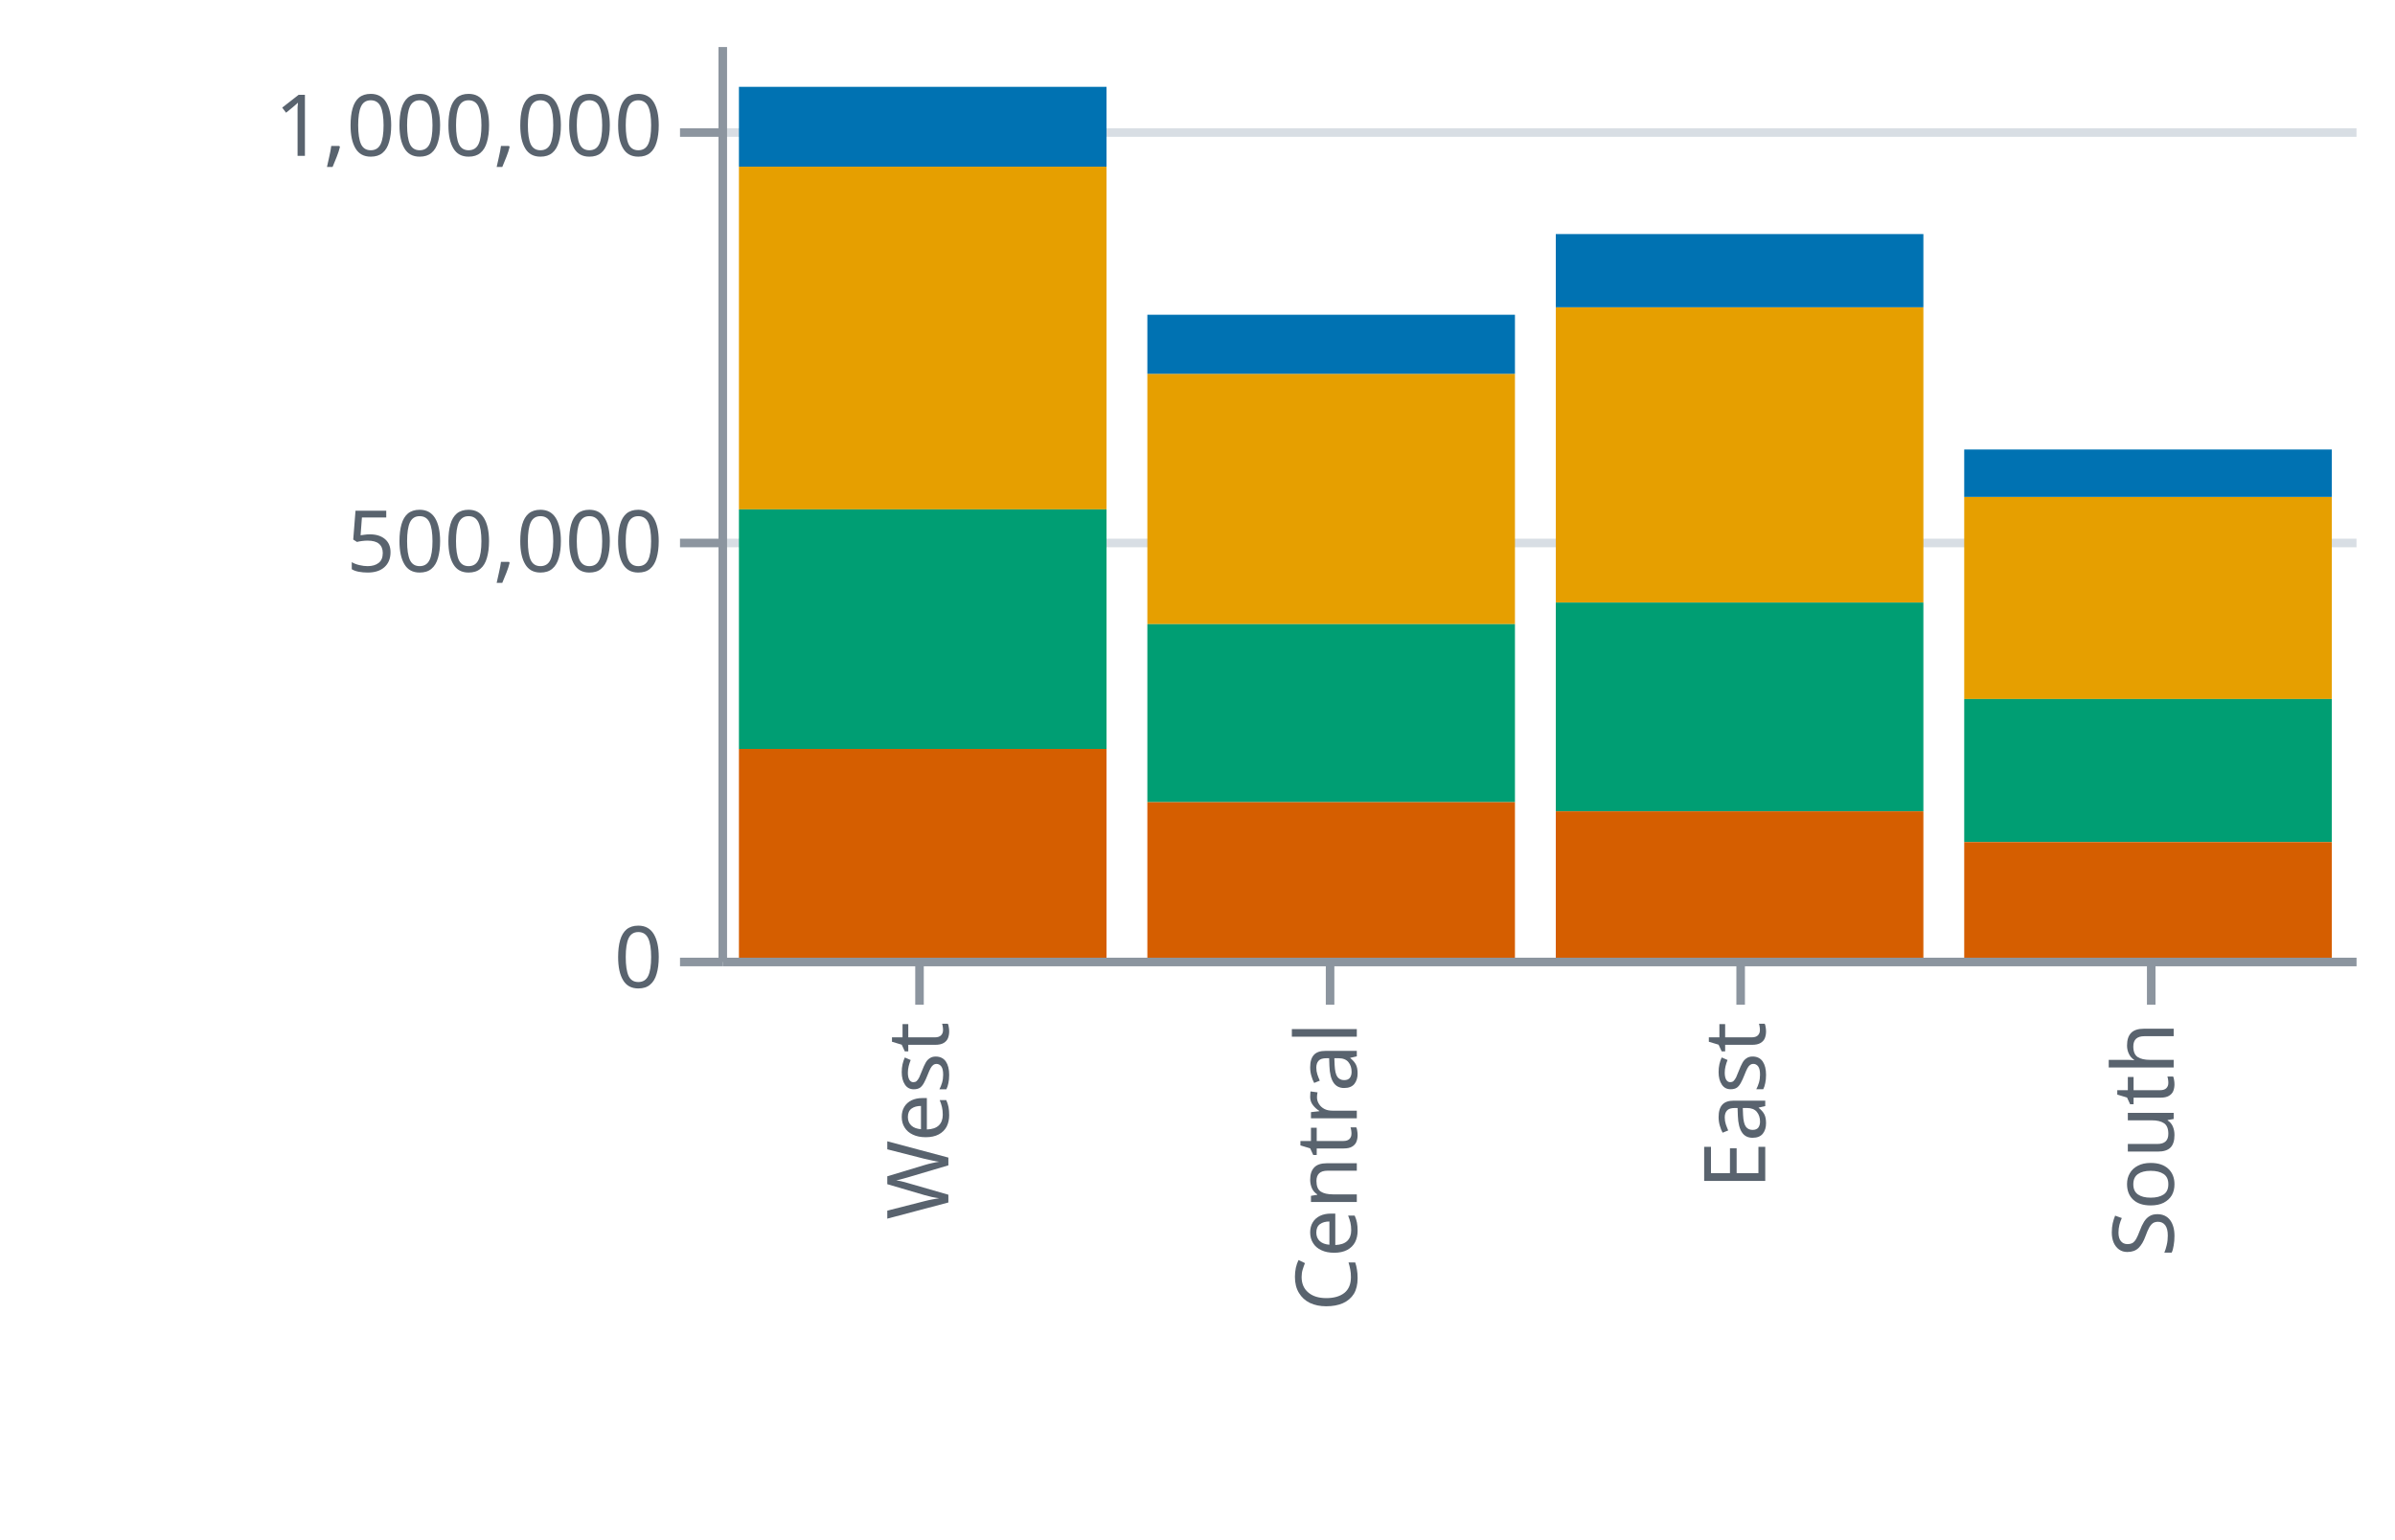
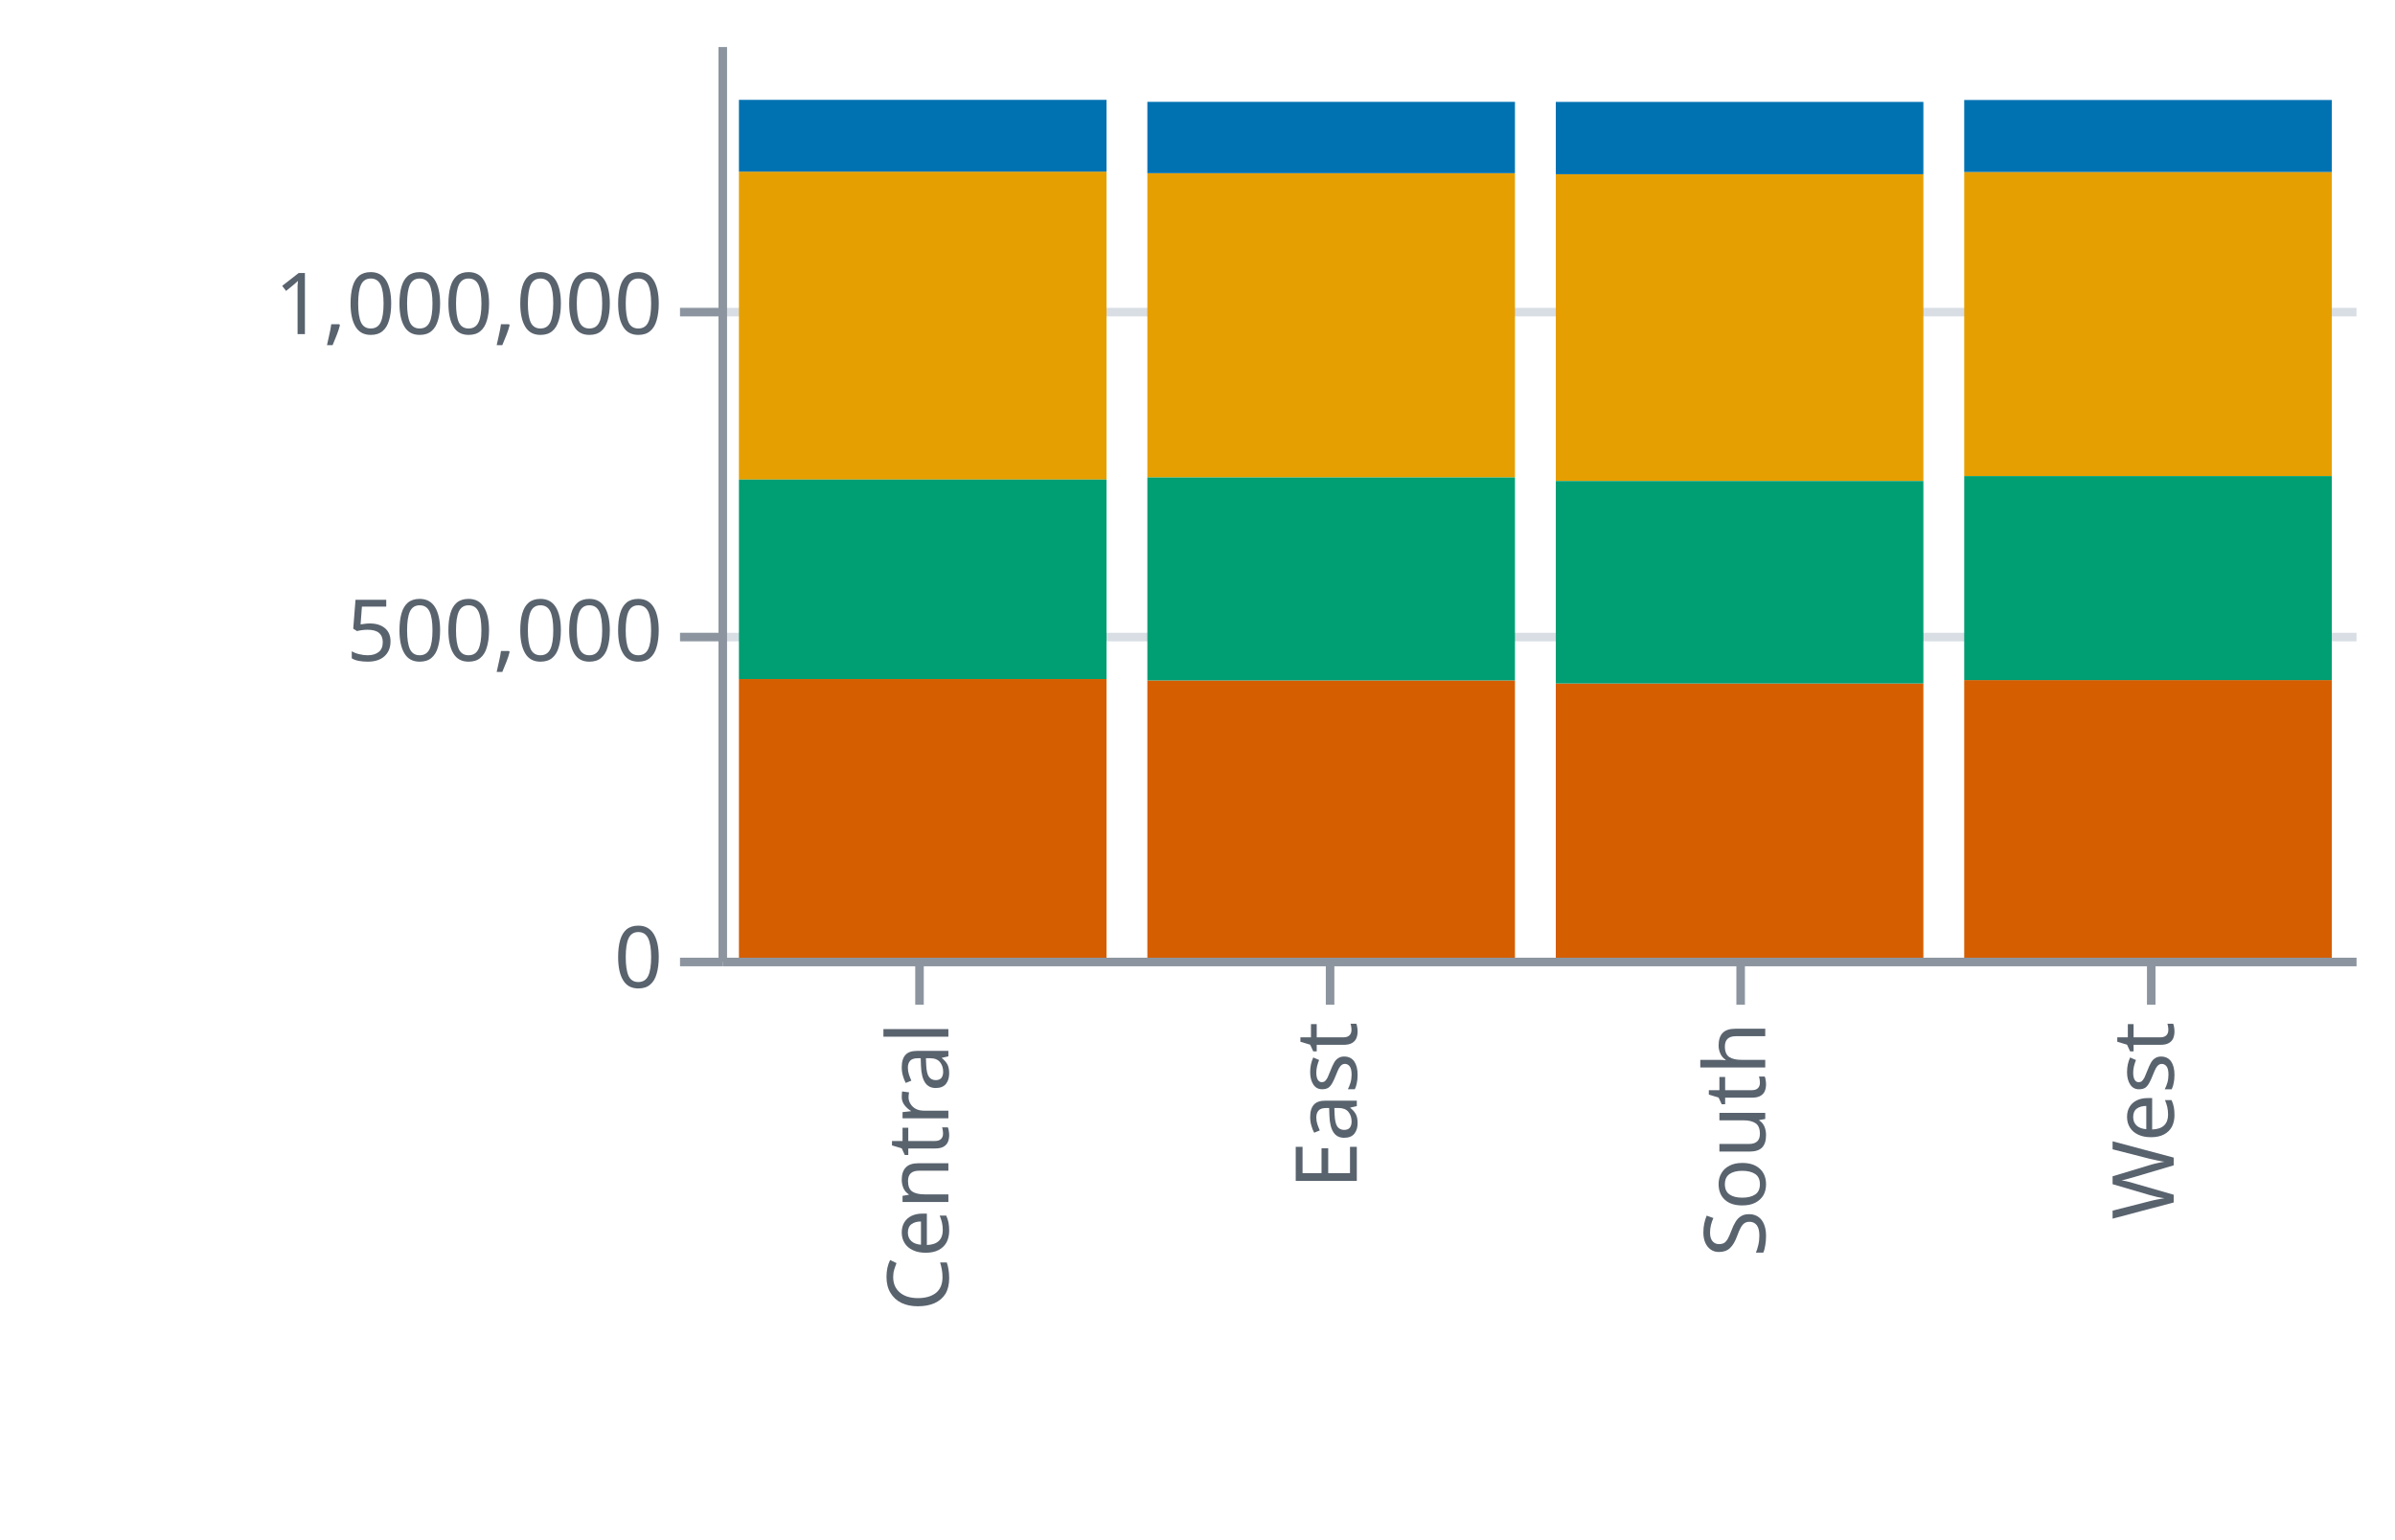
<svg xmlns="http://www.w3.org/2000/svg" version="1.1" class="marks" width="280" height="180" viewBox="0 0 280 180">
  <g fill="none" stroke-miterlimit="4" transform="translate(84,5)">
    <g class="mark-group role-frame root" role="graphics-object" aria-roledescription="group mark container">
      <g transform="translate(0,0)">
        <path class="background" aria-hidden="true" d="M0,0h191v107h-191Z" />
        <g>
          <g class="mark-group role-axis" aria-hidden="true">
            <g transform="translate(0.5,0.5)">
              <path class="background" aria-hidden="true" d="M0,0h0v0h0Z" pointer-events="none" />
              <g>
                <g class="mark-rule role-axis-grid" pointer-events="none">
                  <line transform="translate(0,107)" x2="191" y2="0" stroke="#d8dee4" stroke-width="1" opacity="1" />
-                   <line transform="translate(0,58)" x2="191" y2="0" stroke="#d8dee4" stroke-width="1" opacity="1" />
-                   <line transform="translate(0,10)" x2="191" y2="0" stroke="#d8dee4" stroke-width="1" opacity="1" />
+                   <line transform="translate(0,69)" x2="191" y2="0" stroke="#d8dee4" stroke-width="1" opacity="1" />
+                   <line transform="translate(0,31)" x2="191" y2="0" stroke="#d8dee4" stroke-width="1" opacity="1" />
                </g>
              </g>
              <path class="foreground" aria-hidden="true" d="" pointer-events="none" display="none" />
            </g>
          </g>
-           <g class="mark-group role-axis" role="graphics-symbol" aria-roledescription="axis" aria-label="X-axis for a discrete scale with 4 values: West, Central, East, South">
+           <g class="mark-group role-axis" role="graphics-symbol" aria-roledescription="axis" aria-label="X-axis for a discrete scale with 4 values: Central, East, South, West">
            <g transform="translate(0.5,107.5)">
              <path class="background" aria-hidden="true" d="M0,0h0v0h0Z" pointer-events="none" />
              <g>
                <g class="mark-rule role-axis-tick" pointer-events="none">
                  <line transform="translate(23,0)" x2="0" y2="5" stroke="#8c959f" stroke-width="1" opacity="1" />
                  <line transform="translate(71,0)" x2="0" y2="5" stroke="#8c959f" stroke-width="1" opacity="1" />
                  <line transform="translate(119,0)" x2="0" y2="5" stroke="#8c959f" stroke-width="1" opacity="1" />
                  <line transform="translate(167,0)" x2="0" y2="5" stroke="#8c959f" stroke-width="1" opacity="1" />
                </g>
                <g class="mark-text role-axis-label" pointer-events="none">
-                   <text text-anchor="end" transform="translate(23.375,7) rotate(270) translate(0,3)" font-family="system-ui, sans-serif" font-size="10px" fill="#59636e" opacity="1">West</text>
-                   <text text-anchor="end" transform="translate(71.125,7) rotate(270) translate(0,3)" font-family="system-ui, sans-serif" font-size="10px" fill="#59636e" opacity="1">Central</text>
-                   <text text-anchor="end" transform="translate(118.875,7) rotate(270) translate(0,3)" font-family="system-ui, sans-serif" font-size="10px" fill="#59636e" opacity="1">East</text>
-                   <text text-anchor="end" transform="translate(166.625,7) rotate(270) translate(0,3)" font-family="system-ui, sans-serif" font-size="10px" fill="#59636e" opacity="1">South</text>
+                   <text text-anchor="end" transform="translate(23.375,7) rotate(270) translate(0,3)" font-family="system-ui, sans-serif" font-size="10px" fill="#59636e" opacity="1">Central</text>
+                   <text text-anchor="end" transform="translate(71.125,7) rotate(270) translate(0,3)" font-family="system-ui, sans-serif" font-size="10px" fill="#59636e" opacity="1">East</text>
+                   <text text-anchor="end" transform="translate(118.875,7) rotate(270) translate(0,3)" font-family="system-ui, sans-serif" font-size="10px" fill="#59636e" opacity="1">South</text>
+                   <text text-anchor="end" transform="translate(166.625,7) rotate(270) translate(0,3)" font-family="system-ui, sans-serif" font-size="10px" fill="#59636e" opacity="1">West</text>
                </g>
                <g class="mark-rule role-axis-domain" pointer-events="none">
                  <line transform="translate(0,0)" x2="191" y2="0" stroke="#8c959f" stroke-width="1" opacity="1" />
                </g>
              </g>
              <path class="foreground" aria-hidden="true" d="" pointer-events="none" display="none" />
            </g>
          </g>
-           <g class="mark-group role-axis" role="graphics-symbol" aria-roledescription="axis" aria-label="Y-axis for a linear scale with values from 0 to 1,100,000">
+           <g class="mark-group role-axis" role="graphics-symbol" aria-roledescription="axis" aria-label="Y-axis for a linear scale with values from 0 to 1,400,000">
            <g transform="translate(0.5,0.5)">
              <path class="background" aria-hidden="true" d="M0,0h0v0h0Z" pointer-events="none" />
              <g>
                <g class="mark-rule role-axis-tick" pointer-events="none">
                  <line transform="translate(0,107)" x2="-5" y2="0" stroke="#8c959f" stroke-width="1" opacity="1" />
-                   <line transform="translate(0,58)" x2="-5" y2="0" stroke="#8c959f" stroke-width="1" opacity="1" />
-                   <line transform="translate(0,10)" x2="-5" y2="0" stroke="#8c959f" stroke-width="1" opacity="1" />
+                   <line transform="translate(0,69)" x2="-5" y2="0" stroke="#8c959f" stroke-width="1" opacity="1" />
+                   <line transform="translate(0,31)" x2="-5" y2="0" stroke="#8c959f" stroke-width="1" opacity="1" />
                </g>
                <g class="mark-text role-axis-label" pointer-events="none">
                  <text text-anchor="end" transform="translate(-7,110)" font-family="system-ui, sans-serif" font-size="10px" fill="#59636e" opacity="1">0</text>
-                   <text text-anchor="end" transform="translate(-7,61.36364)" font-family="system-ui, sans-serif" font-size="10px" fill="#59636e" opacity="1">500,000</text>
-                   <text text-anchor="end" transform="translate(-7,12.72727)" font-family="system-ui, sans-serif" font-size="10px" fill="#59636e" opacity="1">1,000,000</text>
+                   <text text-anchor="end" transform="translate(-7,71.78571)" font-family="system-ui, sans-serif" font-size="10px" fill="#59636e" opacity="1">500,000</text>
+                   <text text-anchor="end" transform="translate(-7,33.57143)" font-family="system-ui, sans-serif" font-size="10px" fill="#59636e" opacity="1">1,000,000</text>
                </g>
                <g class="mark-rule role-axis-domain" pointer-events="none">
                  <line transform="translate(0,107)" x2="0" y2="-107" stroke="#8c959f" stroke-width="1" opacity="1" />
                </g>
              </g>
              <path class="foreground" aria-hidden="true" d="" pointer-events="none" display="none" />
            </g>
          </g>
          <g class="mark-rect role-mark marks" role="graphics-object" aria-roledescription="rect mark container">
-             <path aria-label="customers_region: West; sales_net_amount: 412000; products_category: Apparel" role="graphics-symbol" aria-roledescription="bar" d="M2.388,14.494h42.975v40.076h-42.975Z" fill="#E69F00" />
-             <path aria-label="customers_region: West; sales_net_amount: 288000; products_category: Footwear" role="graphics-symbol" aria-roledescription="bar" d="M2.388,54.57h42.975v28.015h-42.975Z" fill="#009E73" />
-             <path aria-label="customers_region: West; sales_net_amount: 251000; products_category: Outdoor" role="graphics-symbol" aria-roledescription="bar" d="M2.388,82.585h42.975v24.415h-42.975Z" fill="#D55E00" />
-             <path aria-label="customers_region: West; sales_net_amount: 96000; products_category: Accessories" role="graphics-symbol" aria-roledescription="bar" d="M2.388,5.155h42.975v9.338h-42.975Z" fill="#0072B2" />
-             <path aria-label="customers_region: Central; sales_net_amount: 301000; products_category: Apparel" role="graphics-symbol" aria-roledescription="bar" d="M50.138,38.715h42.975v29.279h-42.975Z" fill="#E69F00" />
-             <path aria-label="customers_region: Central; sales_net_amount: 214000; products_category: Footwear" role="graphics-symbol" aria-roledescription="bar" d="M50.138,67.994h42.975v20.816h-42.975Z" fill="#009E73" />
-             <path aria-label="customers_region: Central; sales_net_amount: 187000; products_category: Outdoor" role="graphics-symbol" aria-roledescription="bar" d="M50.138,88.81h42.975v18.19h-42.975Z" fill="#D55E00" />
-             <path aria-label="customers_region: Central; sales_net_amount: 71000; products_category: Accessories" role="graphics-symbol" aria-roledescription="bar" d="M50.138,31.808h42.975v6.906h-42.975Z" fill="#0072B2" />
-             <path aria-label="customers_region: East; sales_net_amount: 355000; products_category: Apparel" role="graphics-symbol" aria-roledescription="bar" d="M97.888,30.933h42.975v34.532h-42.975Z" fill="#E69F00" />
-             <path aria-label="customers_region: East; sales_net_amount: 251000; products_category: Footwear" role="graphics-symbol" aria-roledescription="bar" d="M97.888,65.465h42.975v24.415h-42.975Z" fill="#009E73" />
-             <path aria-label="customers_region: East; sales_net_amount: 176000; products_category: Outdoor" role="graphics-symbol" aria-roledescription="bar" d="M97.888,89.88h42.975v17.12h-42.975Z" fill="#D55E00" />
-             <path aria-label="customers_region: East; sales_net_amount: 88000; products_category: Accessories" role="graphics-symbol" aria-roledescription="bar" d="M97.888,22.373h42.975v8.56h-42.975Z" fill="#0072B2" />
-             <path aria-label="customers_region: South; sales_net_amount: 243000; products_category: Apparel" role="graphics-symbol" aria-roledescription="bar" d="M145.637,53.111h42.975v23.637h-42.975Z" fill="#E69F00" />
-             <path aria-label="customers_region: South; sales_net_amount: 172000; products_category: Footwear" role="graphics-symbol" aria-roledescription="bar" d="M145.637,76.748h42.975v16.731h-42.975Z" fill="#009E73" />
-             <path aria-label="customers_region: South; sales_net_amount: 139000; products_category: Outdoor" role="graphics-symbol" aria-roledescription="bar" d="M145.637,93.479h42.975v13.521h-42.975Z" fill="#D55E00" />
-             <path aria-label="customers_region: South; sales_net_amount: 57000; products_category: Accessories" role="graphics-symbol" aria-roledescription="bar" d="M145.637,47.566h42.975v5.545h-42.975Z" fill="#0072B2" />
+             <path aria-label="customers_region: Central; sales_net_amount: 471184; products_category: Apparel" role="graphics-symbol" aria-roledescription="bar" d="M2.388,15.071h42.975v36.012h-42.975Z" fill="#E69F00" />
+             <path aria-label="customers_region: South; sales_net_amount: 469445.1; products_category: Apparel" role="graphics-symbol" aria-roledescription="bar" d="M97.888,15.375h42.975v35.879h-42.975Z" fill="#E69F00" />
+             <path aria-label="customers_region: East; sales_net_amount: 465576.9; products_category: Apparel" role="graphics-symbol" aria-roledescription="bar" d="M50.138,15.252h42.975v35.583h-42.975Z" fill="#E69F00" />
+             <path aria-label="customers_region: West; sales_net_amount: 465271.6; products_category: Apparel" role="graphics-symbol" aria-roledescription="bar" d="M145.637,15.117h42.975v35.56h-42.975Z" fill="#E69F00" />
+             <path aria-label="customers_region: Central; sales_net_amount: 426398; products_category: Outdoor" role="graphics-symbol" aria-roledescription="bar" d="M2.388,74.411h42.975v32.589h-42.975Z" fill="#D55E00" />
+             <path aria-label="customers_region: West; sales_net_amount: 424813.2; products_category: Outdoor" role="graphics-symbol" aria-roledescription="bar" d="M145.637,74.532h42.975v32.468h-42.975Z" fill="#D55E00" />
+             <path aria-label="customers_region: East; sales_net_amount: 424305.3; products_category: Outdoor" role="graphics-symbol" aria-roledescription="bar" d="M50.138,74.571h42.975v32.429h-42.975Z" fill="#D55E00" />
+             <path aria-label="customers_region: South; sales_net_amount: 419657.7; products_category: Outdoor" role="graphics-symbol" aria-roledescription="bar" d="M97.888,74.926h42.975v32.074h-42.975Z" fill="#D55E00" />
+             <path aria-label="customers_region: West; sales_net_amount: 312128.7; products_category: Footwear" role="graphics-symbol" aria-roledescription="bar" d="M145.637,50.677h42.975v23.856h-42.975Z" fill="#009E73" />
+             <path aria-label="customers_region: East; sales_net_amount: 310563.9; products_category: Footwear" role="graphics-symbol" aria-roledescription="bar" d="M50.138,50.835h42.975v23.736h-42.975Z" fill="#009E73" />
+             <path aria-label="customers_region: South; sales_net_amount: 309722.8; products_category: Footwear" role="graphics-symbol" aria-roledescription="bar" d="M97.888,51.254h42.975v23.672h-42.975Z" fill="#009E73" />
+             <path aria-label="customers_region: Central; sales_net_amount: 305221; products_category: Footwear" role="graphics-symbol" aria-roledescription="bar" d="M2.388,51.083h42.975v23.328h-42.975Z" fill="#009E73" />
+             <path aria-label="customers_region: South; sales_net_amount: 110671.4; products_category: Accessories" role="graphics-symbol" aria-roledescription="bar" d="M97.888,6.917h42.975v8.458h-42.975Z" fill="#0072B2" />
+             <path aria-label="customers_region: West; sales_net_amount: 110200.04; products_category: Accessories" role="graphics-symbol" aria-roledescription="bar" d="M145.637,6.694h42.975v8.422h-42.975Z" fill="#0072B2" />
+             <path aria-label="customers_region: Central; sales_net_amount: 109838.4; products_category: Accessories" role="graphics-symbol" aria-roledescription="bar" d="M2.388,6.677h42.975v8.395h-42.975Z" fill="#0072B2" />
+             <path aria-label="customers_region: East; sales_net_amount: 109135.02; products_category: Accessories" role="graphics-symbol" aria-roledescription="bar" d="M50.138,6.911h42.975v8.341h-42.975Z" fill="#0072B2" />
          </g>
        </g>
        <path class="foreground" aria-hidden="true" d="" display="none" />
      </g>
    </g>
  </g>
</svg>
